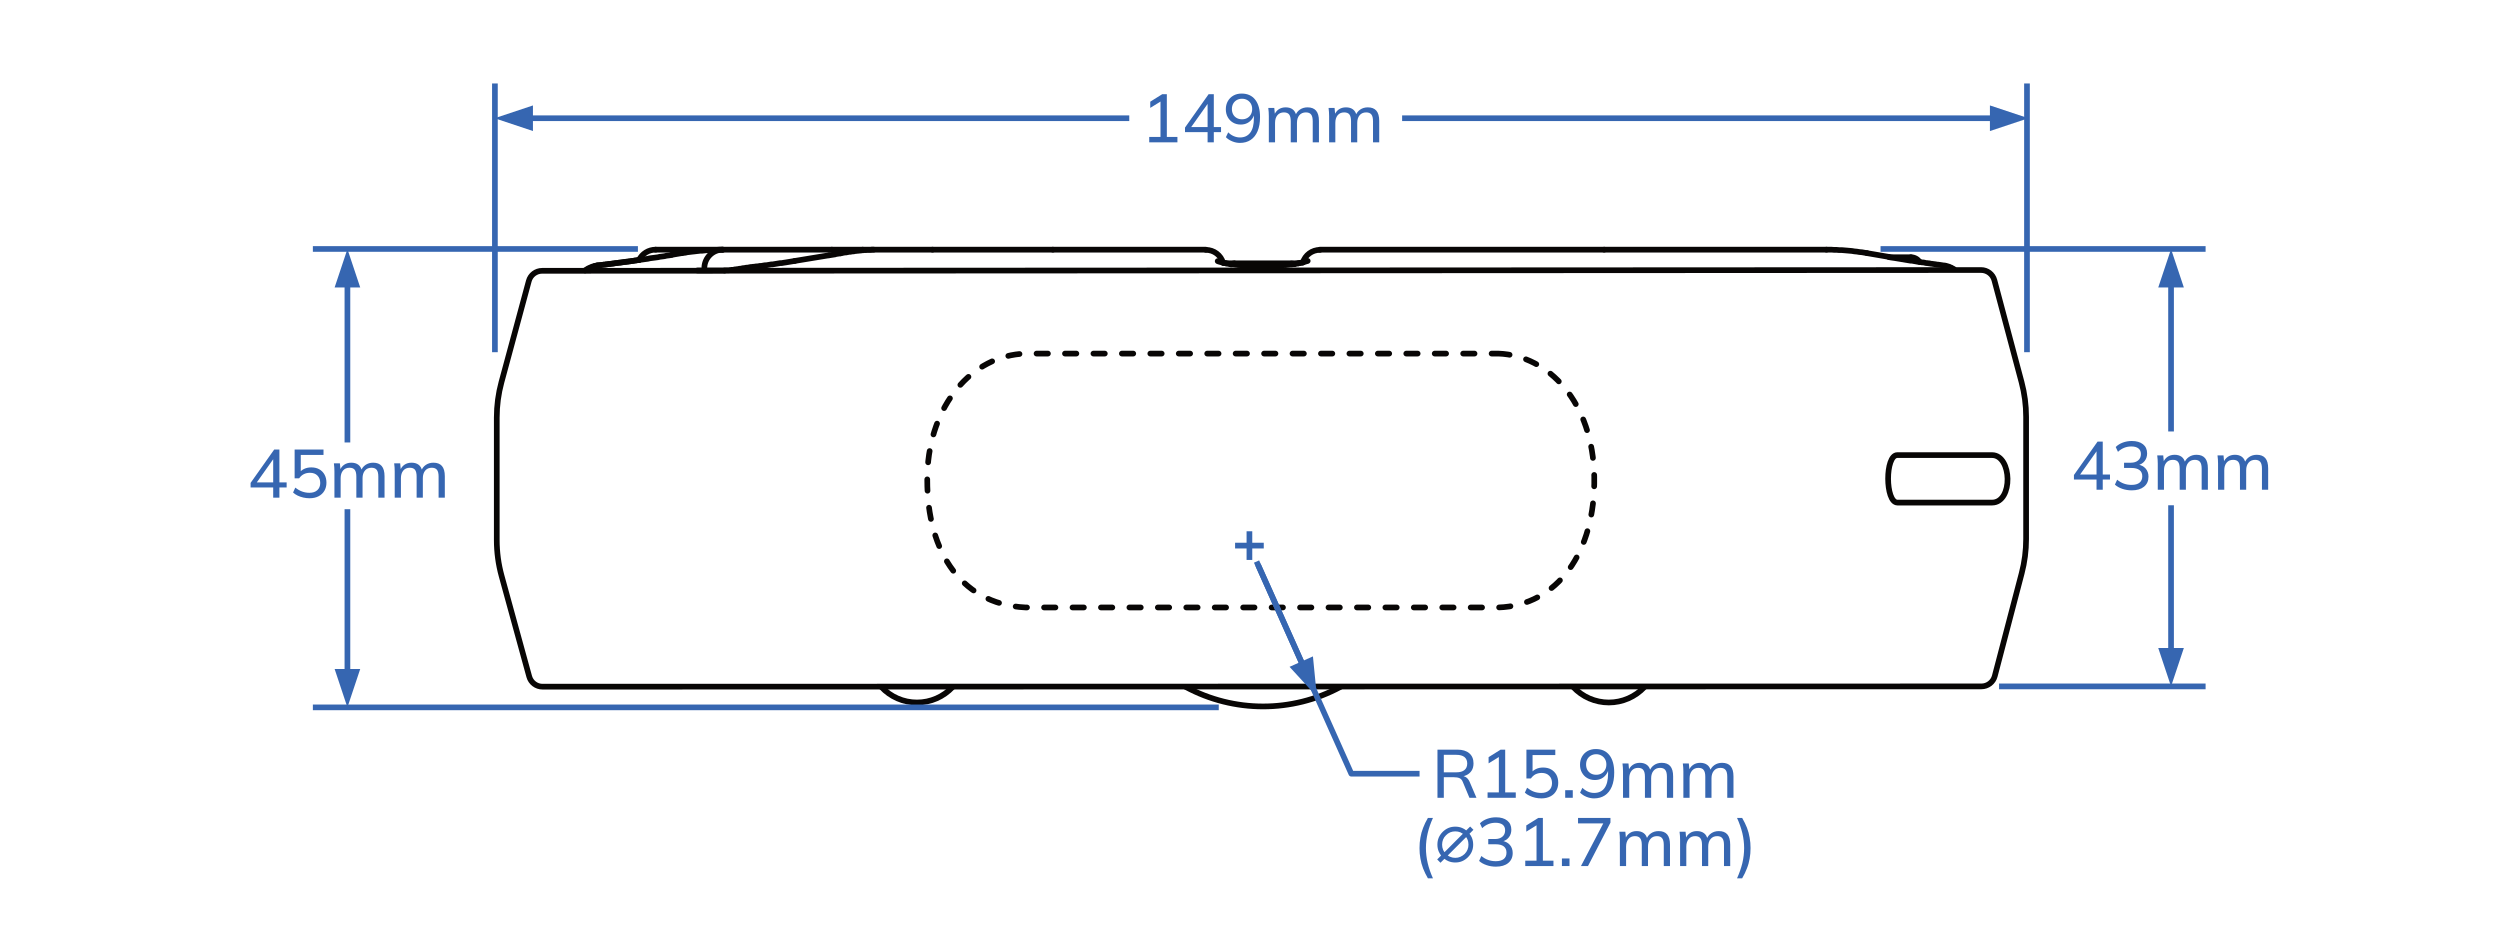
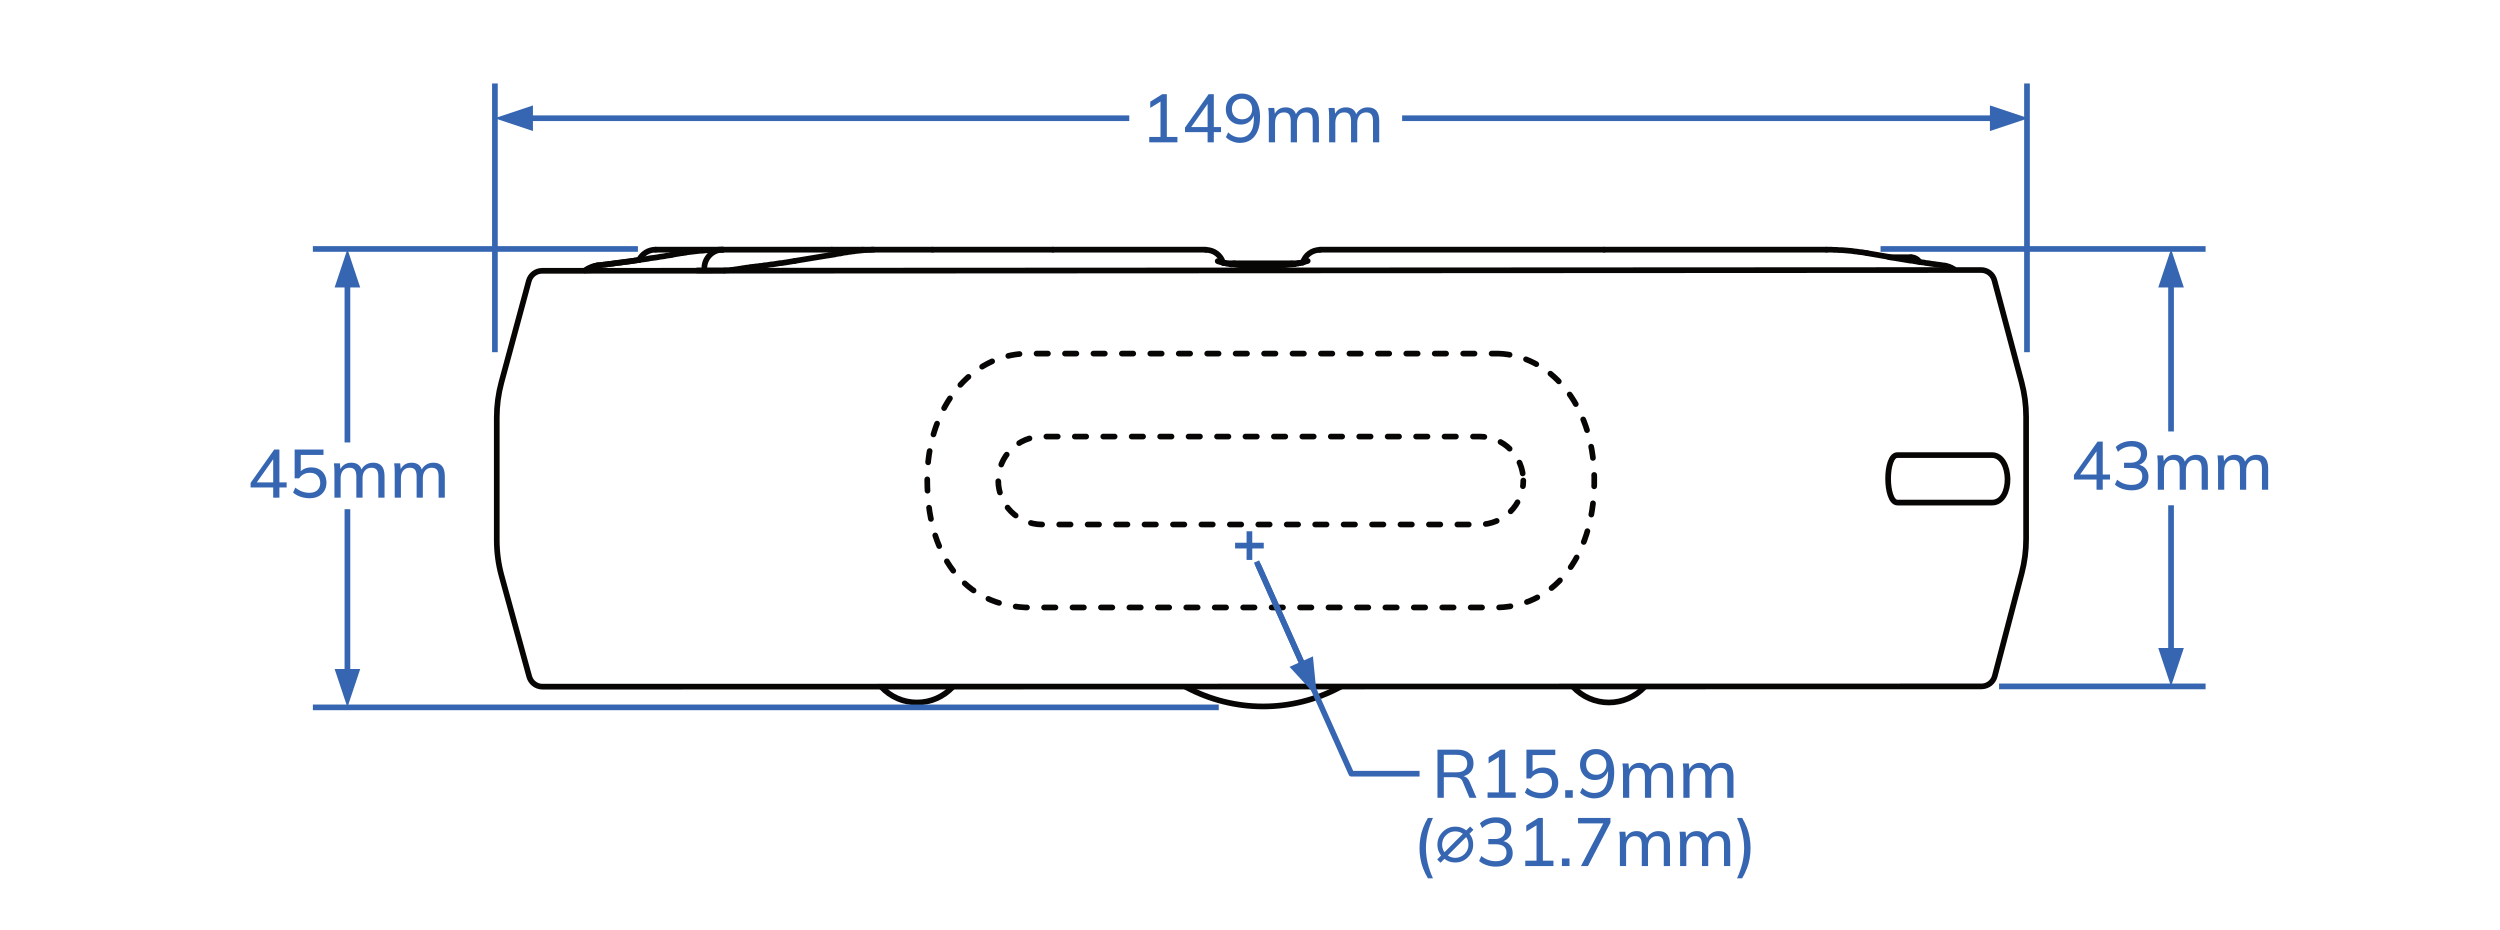
<svg xmlns="http://www.w3.org/2000/svg" width="100%" height="100%" viewBox="0 0 1831 681" version="1.1" xml:space="preserve" style="fill-rule:evenodd;clip-rule:evenodd;stroke-linecap:round;stroke-linejoin:round;stroke-miterlimit:1.5;">
  <rect id="Side" x="0.222" y="0.069" width="1830.65" height="680.825" style="fill:none;" />
+   <path d="M1115.67,351.936c0,17.776 -14.431,32.207 -32.207,32.207l-320.15,-0c-17.775,-0 -32.207,-14.431 -32.207,-32.207c0,-17.775 14.432,-32.207 32.207,-32.207l320.15,0c17.776,0 32.207,14.432 32.207,32.207Z" style="fill:none;stroke:#080605;stroke-width:4.17px;stroke-dasharray:8.33,12.5,0,0,0,0;stroke-dashoffset:4.17;" />
  <g id="Line-Drawing">
    <path id="Bumper" d="M387.599,495.489c1.206,4.392 5.2,7.436 9.754,7.435c91.192,-0.018 962.113,-0.188 1053.83,-0.206c4.598,-0 8.617,-3.103 9.782,-7.55c4.289,-16.372 14.479,-55.272 19.719,-75.276c2.148,-8.199 3.235,-16.638 3.235,-25.113c-0,-22.085 -0,-67.19 -0,-89.431c-0,-8.623 -1.126,-17.21 -3.349,-25.542c-5.324,-19.961 -15.56,-58.334 -19.882,-74.535c-1.181,-4.429 -5.194,-7.509 -9.778,-7.507c-91.548,0.05 -962.51,0.53 -1053.85,0.58c-4.567,0.002 -8.566,3.065 -9.758,7.474c-4.348,16.083 -14.638,54.142 -20.032,74.093c-2.28,8.433 -3.435,17.13 -3.435,25.865c-0,22.322 -0,67.365 -0,89.824c-0,8.869 1.19,17.699 3.54,26.251c5.48,19.95 15.843,57.673 20.229,73.638Z" style="fill:none;stroke:#080605;stroke-width:4.17px;" />
    <path id="Wheel" d="M868.413,503.081c35.34,19.073 77.895,19.094 113.212,0.057" style="fill:none;fill-rule:nonzero;stroke:#080605;stroke-width:4.17px;stroke-miterlimit:10;" />
    <path id="Charging-contact" d="M1389.64,333.32l69.345,0c14.637,0.061 15.6,34.707 -0,34.776l-69.317,0c-9.027,-0.139 -9.116,-34.872 -0.028,-34.776Z" style="fill:none;stroke:#080605;stroke-width:4.17px;" />
    <path id="Grip-Area" d="M1097.41,258.967c36.747,1.294 69.284,35.563 70.223,90.252c0.95,55.28 -27.065,94.281 -70.223,95.686l-346.243,0c-49.824,-2.39 -73.746,-45.133 -71.945,-98.407c1.665,-49.214 32.145,-86.275 71.945,-87.531l346.243,-0Z" style="fill:none;stroke:#080605;stroke-width:4.17px;stroke-dasharray:8.33,12.5,0,0,0,0;stroke-dashoffset:375;" />
    <g id="Top">
      <path d="M897.873,192.855l53.052,-0" style="fill:none;fill-rule:nonzero;stroke:#080605;stroke-width:4.17px;stroke-miterlimit:10;" />
      <path d="M904.147,193.014c-0.895,-0 -1.778,0.201 -2.585,0.59" style="fill:none;fill-rule:nonzero;stroke:#080605;stroke-width:4.17px;stroke-miterlimit:10;" />
      <path d="M948.082,193.483c-0.734,-0.31 -1.522,-0.469 -2.319,-0.469" style="fill:none;fill-rule:nonzero;stroke:#080605;stroke-width:4.17px;stroke-miterlimit:10;" />
      <path d="M904.147,193.014c-0.898,-0 -1.785,0.203 -2.594,0.594" style="fill:none;fill-rule:nonzero;stroke:#080605;stroke-width:4.17px;stroke-miterlimit:10;" />
      <path d="M631.816,182.848l-22.555,-0" style="fill:none;fill-rule:nonzero;stroke:#080605;stroke-width:4.17px;stroke-miterlimit:10;" />
      <path d="M1384.08,188.407l15.408,0" style="fill:none;fill-rule:nonzero;stroke:#080605;stroke-width:4.17px;stroke-miterlimit:10;" />
      <path d="M609.261,182.848l-79.897,-0" style="fill:none;fill-rule:nonzero;stroke:#080605;stroke-width:4.17px;stroke-miterlimit:10;" />
      <path d="M529.443,182.848c-7.224,-0 -13.184,5.656 -13.562,12.87" style="fill:none;fill-rule:nonzero;stroke:#080605;stroke-width:4.17px;stroke-miterlimit:10;" />
      <path d="M1405.97,191.96c-1.378,-2.21 -3.798,-3.553 -6.402,-3.553" style="fill:none;fill-rule:nonzero;stroke:#080605;stroke-width:4.17px;stroke-miterlimit:10;" />
      <path d="M1337.7,182.848l-162.811,-0" style="fill:none;fill-rule:nonzero;stroke:#080605;stroke-width:4.17px;stroke-miterlimit:10;" />
      <path d="M966.651,182.848l208.239,-0" style="fill:none;fill-rule:nonzero;stroke:#080605;stroke-width:4.17px;stroke-miterlimit:10;" />
      <path d="M966.73,183.007c-5.777,-0 -10.872,3.782 -12.544,9.312" style="fill:none;fill-rule:nonzero;stroke:#080605;stroke-width:4.17px;stroke-miterlimit:10;" />
      <path d="M883.101,182.848l-111.982,-0" style="fill:none;fill-rule:nonzero;stroke:#080605;stroke-width:4.17px;stroke-miterlimit:10;" />
      <path d="M895.79,192.544c-1.596,-5.642 -6.746,-9.537 -12.61,-9.537" style="fill:none;fill-rule:nonzero;stroke:#080605;stroke-width:4.17px;stroke-miterlimit:10;" />
      <path d="M771.119,182.848l-88.157,-0" style="fill:none;fill-rule:nonzero;stroke:#080605;stroke-width:4.17px;stroke-miterlimit:10;" />
      <path d="M631.816,182.848l51.146,-0" style="fill:none;fill-rule:nonzero;stroke:#080605;stroke-width:4.17px;stroke-miterlimit:10;" />
      <path d="M607.196,186.978l-25.097,4.129" style="fill:none;fill-rule:nonzero;stroke:#080605;stroke-width:4.17px;stroke-miterlimit:10;" />
      <path d="M1383.13,188.09l0.953,0.317l1.906,0.318l1.112,0.159l5.718,0.953l1.112,0.159l0.794,0.158l4.766,0.795l0.794,-0l0.953,0.158l0.794,0.159l0.953,0.159l0.794,0.159l0.953,0.159l0.795,-0l2.382,0.476l0.794,0l0.795,0.159l0.635,0.159l0.794,0.159l0.794,-0l0.636,0.159l0.635,-0l1.271,0.317l0.635,0l0.635,0.159l0.636,0l0.476,0.159l0.636,0l0.476,0.159l0.477,-0l0.476,0.159l0.953,-0l0.477,0.159l0.794,-0l0.318,0.158l0.635,0l0.318,0.159l0.794,0l0.318,0.159l0.794,0l0.317,0.159" style="fill:none;fill-rule:nonzero;stroke:#080605;stroke-width:4.17px;stroke-miterlimit:10;" />
      <path d="M895.808,192.378l0.953,0.318l0.477,-0l0.635,0.159" style="fill:none;fill-rule:nonzero;stroke:#080605;stroke-width:4.17px;stroke-miterlimit:10;" />
      <path d="M950.925,192.855l0.318,-0.159l0.477,-0l0.476,-0.159l0.318,0l0.476,-0.159l0.318,0l0.477,-0.159l0.317,0" style="fill:none;fill-rule:nonzero;stroke:#080605;stroke-width:4.17px;stroke-miterlimit:10;" />
      <path d="M1367.4,185.389l15.725,2.701" style="fill:none;fill-rule:nonzero;stroke:#080605;stroke-width:4.17px;stroke-miterlimit:10;" />
      <path d="M1424.59,194.602l0.477,-0l0.476,0.159l0.636,0.159l0.953,0.317l0.635,0.159l0.477,0.318l0.953,0.318l0.953,0.635l0.476,0.159l0.477,0.317" style="fill:none;fill-rule:nonzero;stroke:#080605;stroke-width:4.17px;stroke-miterlimit:10;" />
      <path d="M1337.7,182.848l3.653,-0l1.906,0.159l1.906,-0l1.748,0.158l1.906,0l3.812,0.318l1.747,0.159l1.906,0.159l1.906,0.318l1.747,0.158l1.907,0.318l1.906,0.159l1.747,0.318l1.906,0.317" style="fill:none;fill-rule:nonzero;stroke:#080605;stroke-width:4.17px;stroke-miterlimit:10;" />
      <path d="M891.837,191.266l0.159,0l0.159,0.159l0.317,0l0.159,0.159l0.159,-0l0.318,0.159l0.159,-0l0.317,0.159l0.318,-0l0.318,0.159l0.317,-0l0.318,0.158l0.318,0l0.476,0.159l0.318,0.159l0.476,0l0.318,0.159l0.477,-0l0.476,0.159l0.477,-0l0.476,0.159l0.477,-0l0.476,0.158l0.636,0.159l0.476,0l0.477,0.159l0.635,0l0.635,0.159l1.112,-0l0.636,0.159l0.476,-0l0.635,0.159l0.636,-0l0.635,0.158l1.271,0l0.635,0.159l1.43,0l0.635,0.159l1.271,0l0.794,0.159l2.7,-0l0.795,0.159l4.288,-0l0.794,0.159l5.877,-0l0.636,-0.159l4.447,-0l0.636,-0.159l2.859,-0l0.794,-0.159l1.271,0l0.794,-0.159l1.271,0l0.635,-0.159l1.43,0l0.635,-0.158l0.635,-0l0.636,-0.159l0.476,-0l0.636,-0.159l1.27,-0l0.636,-0.159l0.476,0l0.636,-0.159l0.476,0l0.635,-0.159l0.477,-0.158l0.476,-0l0.477,-0.159l0.635,-0l0.477,-0.159l0.476,-0l0.318,-0.159l0.477,-0.159l0.476,0l0.477,-0.159l0.317,0l0.318,-0.158l0.476,-0l0.636,-0.318l0.318,-0l0.317,-0.159l0.159,-0l0.318,-0.159l0.159,0l0.317,-0.159l0.318,0l0.159,-0.159l0.159,0" style="fill:none;fill-rule:nonzero;stroke:#080605;stroke-width:4.17px;stroke-miterlimit:10;" />
      <path d="M437.396,194.443l0.476,0l0.159,-0.159l1.112,0l0.159,-0.159l1.112,0l0.317,-0.158l0.953,-0l0.318,-0.159l1.112,-0l0.477,-0.159l0.794,-0l0.476,-0.159l0.477,0l0.476,-0.159l0.953,0l0.477,-0.159l0.953,0l0.635,-0.158l0.477,-0l0.476,-0.159l0.636,-0l0.476,-0.159l0.636,-0l0.635,-0.159l0.476,0l0.636,-0.159l0.635,0l0.635,-0.159l0.636,0l0.635,-0.158l0.636,-0l0.635,-0.159l0.794,-0l1.271,-0.318l0.794,-0l0.635,-0.159l0.795,0l0.635,-0.159l0.794,-0.159l0.636,0l0.794,-0.158l0.635,-0.159l0.794,-0l1.589,-0.318l0.794,0" style="fill:none;fill-rule:nonzero;stroke:#080605;stroke-width:4.17px;stroke-miterlimit:10;" />
      <path d="M428.501,198.096l0.317,-0.317l0.477,-0.318l0.476,-0.159l0.318,-0.317l0.477,-0.318l0.476,-0.159l0.477,-0.318l0.953,-0.317l0.476,-0.318l2.383,-0.794l0.476,-0" style="fill:none;fill-rule:nonzero;stroke:#080605;stroke-width:4.17px;stroke-miterlimit:10;" />
      <path d="M437.396,194.443l0.476,0l0.318,-0.159l1.112,0l0.318,-0.159l0.953,0l0.317,-0.158l0.477,-0l0.635,-0.159l0.953,-0l0.636,-0.159l0.635,-0l0.635,-0.159l0.636,0l0.635,-0.159l0.794,0l0.636,-0.159l0.794,-0.158l0.794,-0l1.588,-0.318l0.953,-0l0.795,-0.159l0.953,-0.159l0.794,0l3.812,-0.635l1.112,-0l1.906,-0.318l3.336,-0.476l0.953,-0.159l2.223,-0.318l1.271,-0.159l3.336,-0.476l1.27,-0.159l1.112,-0.159l1.271,-0.318l1.112,-0.158l2.541,-0.318l1.112,-0.159l1.271,-0.159l1.271,-0.317l2.541,-0.318l1.112,-0.159l1.271,-0.318l2.541,-0.317l1.271,-0.318" style="fill:none;fill-rule:nonzero;stroke:#080605;stroke-width:4.17px;stroke-miterlimit:10;" />
      <path d="M435.807,194.761l0.318,-0.159l0.635,-0l0,-0.159l0.636,0" style="fill:none;fill-rule:nonzero;stroke:#080605;stroke-width:4.17px;stroke-miterlimit:10;" />
      <path d="M615.614,185.548l3.177,-0.635l0.794,-0l2.383,-0.477l0.794,0l1.588,-0.317l0.795,-0l0.794,-0.159l0.635,-0.159l0.794,-0l0.795,-0.159l0.794,-0l0.794,-0.159l0.794,0l0.636,-0.159l0.794,0l0.794,-0.159l1.43,0l0.635,-0.158l3.018,-0l0.635,-0.159l1.43,-0" style="fill:none;fill-rule:nonzero;stroke:#080605;stroke-width:4.17px;stroke-miterlimit:10;" />
      <path d="M499.343,185.389l1.271,-0.159l1.43,-0.158l1.27,-0.318l1.43,-0.159l1.271,-0.159l2.859,-0.317l1.27,-0.159l1.43,-0.159l1.271,-0.159l1.429,-0l1.43,-0.159l1.271,-0.159l1.429,0l1.43,-0.159l1.27,0" style="fill:none;fill-rule:nonzero;stroke:#080605;stroke-width:4.17px;stroke-miterlimit:10;" />
      <path d="M552.237,195.396l0.794,-0.159l0.953,-0.159l0.795,0l0.953,-0.158l0.794,-0.159l0.953,-0l0.953,-0.159l0.794,-0.159l0.953,-0.159l0.953,0l2.859,-0.476l0.794,-0.159l0.953,-0l5.719,-0.953l0.953,-0l1.906,-0.318l1.112,-0.159l6.671,-1.112" style="fill:none;fill-rule:nonzero;stroke:#080605;stroke-width:4.17px;stroke-miterlimit:10;" />
      <path d="M510.78,198.096l19.855,0" style="fill:none;fill-rule:nonzero;stroke:#080605;stroke-width:4.17px;stroke-miterlimit:10;" />
      <path d="M491.878,186.66l7.465,-1.271" style="fill:none;fill-rule:nonzero;stroke:#080605;stroke-width:4.17px;stroke-miterlimit:10;" />
      <path d="M530.635,198.096l0.476,0l0.636,-0.158l2.223,-0l0.477,-0.159l0.635,-0l0.636,-0.159l1.27,-0l1.271,-0.318l0.636,0l0.635,-0.159l0.635,0l0.636,-0.158l0.794,-0.159l0.635,-0l0.794,-0.159l0.636,-0.159l0.794,-0.159l0.635,0l1.589,-0.317l0.794,-0l2.382,-0.477l0.795,-0l0.794,-0.159l0.794,0" style="fill:none;fill-rule:nonzero;stroke:#080605;stroke-width:4.17px;stroke-miterlimit:10;" />
      <path d="M607.196,186.978l2.223,-0.318l0.954,-0.159l1.111,-0.159l0.953,-0.317l1.112,-0.159l0.953,-0.159l1.112,-0.159" style="fill:none;fill-rule:nonzero;stroke:#080605;stroke-width:4.17px;stroke-miterlimit:10;" />
      <path d="M521.104,183.165l1.907,-0.158l1.906,-0l1.906,-0.159l1.906,-0" style="fill:none;fill-rule:nonzero;stroke:#080605;stroke-width:4.17px;stroke-miterlimit:10;" />
      <path d="M529.364,182.848l-49.24,-0" style="fill:none;fill-rule:nonzero;stroke:#080605;stroke-width:4.17px;stroke-miterlimit:10;" />
      <path d="M480.203,182.848c-5.188,-0 -9.923,2.956 -12.201,7.617" style="fill:none;fill-rule:nonzero;stroke:#080605;stroke-width:4.17px;stroke-miterlimit:10;" />
    </g>
    <g id="Slide">
      <path d="M1152.17,503.104c6.748,7.27 16.219,11.402 26.138,11.402c9.919,-0 19.39,-4.132 26.138,-11.402" style="fill:none;fill-rule:nonzero;stroke:#080605;stroke-width:4.17px;stroke-miterlimit:10;" />
      <path d="M645.468,503.104c6.747,7.27 16.218,11.402 26.137,11.402c9.92,-0 19.391,-4.132 26.138,-11.402" style="fill:none;fill-rule:nonzero;stroke:#080605;stroke-width:4.17px;stroke-miterlimit:10;" />
    </g>
  </g>
  <g>
    <path d="M1484.56,61.113l-0,196.842" style="fill:none;stroke:#3666b1;stroke-width:4.17px;stroke-linecap:butt;" />
    <path d="M1457.42,77.224l28.125,9.375l-28.125,9.375l-0,-18.75Z" style="fill:#3666b1;" />
    <path d="M1026.91,86.599l436.138,0" style="fill:none;stroke:#3666b1;stroke-width:4.17px;stroke-linecap:butt;" />
    <path d="M390.325,95.974l-28.125,-9.375l28.125,-9.375l-0,18.75Z" style="fill:#3666b1;" />
    <path d="M827.073,86.599c-0,0 -349.395,0 -442.373,0" style="fill:none;stroke:#3666b1;stroke-width:4.17px;stroke-linecap:butt;" />
    <path d="M362.468,61.113l0,196.842" style="fill:none;stroke:#3666b1;stroke-width:4.17px;stroke-linecap:butt;" />
    <path d="M841.693,104.224l-0,-3.95l8.25,0l-0,-27.35l2.35,0l-9.85,6.1l-0,-4.55l8.8,-5.5l3.35,0l-0,31.3l7.75,0l-0,3.95l-20.65,0Z" style="fill:#3666b1;fill-rule:nonzero;" />
    <path d="M884.443,104.224l-0,-7.45l-16.55,0l-0,-3.35l17.3,-24.45l3.8,0l-0,24.1l5.3,0l-0,3.7l-5.3,0l-0,7.45l-4.55,0Zm-0,-11.15l-0,-18.6l1.15,0l-13.95,19.7l-0,-1.1l12.8,0Z" style="fill:#3666b1;fill-rule:nonzero;" />
    <path d="M908.093,104.674c-1.867,0 -3.734,-0.383 -5.6,-1.15c-1.867,-0.766 -3.417,-1.783 -4.65,-3.05l1.7,-3.55c1.233,1.234 2.591,2.167 4.075,2.8c1.483,0.634 2.991,0.95 4.525,0.95c3.266,0 5.783,-1.175 7.55,-3.525c1.766,-2.35 2.65,-5.841 2.65,-10.475l-0,-4.45l0.5,0c-0.2,1.834 -0.775,3.425 -1.725,4.775c-0.95,1.35 -2.142,2.392 -3.575,3.125c-1.434,0.734 -3.067,1.1 -4.9,1.1c-2.1,0 -3.967,-0.483 -5.6,-1.45c-1.634,-0.966 -2.917,-2.291 -3.85,-3.975c-0.934,-1.683 -1.4,-3.608 -1.4,-5.775c-0,-2.233 0.491,-4.216 1.475,-5.95c0.983,-1.733 2.341,-3.091 4.075,-4.075c1.733,-0.983 3.733,-1.475 6,-1.475c4.333,0 7.666,1.509 10,4.525c2.333,3.017 3.5,7.259 3.5,12.725c-0,4.034 -0.592,7.459 -1.775,10.275c-1.184,2.817 -2.875,4.959 -5.075,6.425c-2.2,1.467 -4.834,2.2 -7.9,2.2Zm1.55,-17.3c1.466,0 2.758,-0.316 3.875,-0.95c1.116,-0.633 1.991,-1.516 2.625,-2.65c0.633,-1.133 0.95,-2.433 0.95,-3.9c-0,-1.5 -0.317,-2.808 -0.95,-3.925c-0.634,-1.116 -1.509,-2 -2.625,-2.65c-1.117,-0.65 -2.409,-0.975 -3.875,-0.975c-1.467,0 -2.759,0.325 -3.875,0.975c-1.117,0.65 -1.984,1.534 -2.6,2.65c-0.617,1.117 -0.925,2.425 -0.925,3.925c-0,1.467 0.308,2.767 0.925,3.9c0.616,1.134 1.483,2.017 2.6,2.65c1.116,0.634 2.408,0.95 3.875,0.95Z" style="fill:#3666b1;fill-rule:nonzero;" />
    <path d="M929.293,104.224l-0,-19.2c-0,-0.966 -0.034,-1.95 -0.1,-2.95c-0.067,-1 -0.167,-2 -0.3,-3l4.4,0l0.5,5.4l-0.6,0c0.666,-1.866 1.733,-3.308 3.2,-4.325c1.466,-1.016 3.216,-1.525 5.25,-1.525c2.066,0 3.766,0.492 5.1,1.475c1.333,0.984 2.233,2.525 2.7,4.625l-0.75,0c0.633,-1.866 1.75,-3.35 3.35,-4.45c1.6,-1.1 3.466,-1.65 5.6,-1.65c2.766,0 4.85,0.809 6.25,2.425c1.4,1.617 2.1,4.125 2.1,7.525l-0,15.65l-4.55,0l-0,-15.4c-0,-2.3 -0.4,-3.958 -1.2,-4.975c-0.8,-1.016 -2.067,-1.525 -3.8,-1.525c-2.034,0 -3.634,0.692 -4.8,2.075c-1.167,1.384 -1.75,3.259 -1.75,5.625l-0,14.2l-4.55,0l-0,-15.4c-0,-2.3 -0.392,-3.958 -1.175,-4.975c-0.784,-1.016 -2.059,-1.525 -3.825,-1.525c-2.034,0 -3.625,0.692 -4.775,2.075c-1.15,1.384 -1.725,3.259 -1.725,5.625l-0,14.2l-4.55,0Z" style="fill:#3666b1;fill-rule:nonzero;" />
    <path d="M973.443,104.224l-0,-19.2c-0,-0.966 -0.034,-1.95 -0.1,-2.95c-0.067,-1 -0.167,-2 -0.3,-3l4.4,0l0.5,5.4l-0.6,0c0.666,-1.866 1.733,-3.308 3.2,-4.325c1.466,-1.016 3.216,-1.525 5.25,-1.525c2.066,0 3.766,0.492 5.1,1.475c1.333,0.984 2.233,2.525 2.7,4.625l-0.75,0c0.633,-1.866 1.75,-3.35 3.35,-4.45c1.6,-1.1 3.466,-1.65 5.6,-1.65c2.766,0 4.85,0.809 6.25,2.425c1.4,1.617 2.1,4.125 2.1,7.525l-0,15.65l-4.55,0l-0,-15.4c-0,-2.3 -0.4,-3.958 -1.2,-4.975c-0.8,-1.016 -2.067,-1.525 -3.8,-1.525c-2.034,0 -3.634,0.692 -4.8,2.075c-1.167,1.384 -1.75,3.259 -1.75,5.625l-0,14.2l-4.55,0l-0,-15.4c-0,-2.3 -0.392,-3.958 -1.175,-4.975c-0.784,-1.016 -2.059,-1.525 -3.825,-1.525c-2.034,0 -3.625,0.692 -4.775,2.075c-1.15,1.384 -1.725,3.259 -1.725,5.625l-0,14.2l-4.55,0Z" style="fill:#3666b1;fill-rule:nonzero;" />
  </g>
  <g id="Wheel-center">
    <path d="M915.077,389.103l-0,21.006" style="fill:none;stroke:#3666b1;stroke-width:4.17px;stroke-linecap:butt;" />
    <path d="M904.574,399.606l21.006,0" style="fill:none;stroke:#3666b1;stroke-width:4.17px;stroke-linecap:butt;" />
  </g>
  <g>
    <path d="M229.143,182.329l238.068,0" style="fill:none;stroke:#3666b1;stroke-width:4.17px;stroke-linecap:butt;" />
    <path d="M245.075,210.541l9.375,-28.125l9.375,28.125l-18.75,-0Z" style="fill:#3666b1;" />
    <path d="M254.45,324.059l-0,-119.143" style="fill:none;stroke:#3666b1;stroke-width:4.17px;stroke-linecap:butt;" />
    <path d="M263.825,489.96l-9.375,28.125l-9.375,-28.125l18.75,0Z" style="fill:#3666b1;" />
    <path d="M254.45,372.951l-0,122.634" style="fill:none;stroke:#3666b1;stroke-width:4.17px;stroke-linecap:butt;" />
    <path d="M229.143,518.066l663.477,0" style="fill:none;stroke:#3666b1;stroke-width:4.17px;stroke-linecap:butt;" />
    <path d="M200.086,364.471l-0,-7.45l-16.55,-0l-0,-3.35l17.3,-24.45l3.8,-0l-0,24.1l5.3,-0l-0,3.7l-5.3,-0l-0,7.45l-4.55,-0Zm-0,-11.15l-0,-18.6l1.15,-0l-13.95,19.7l-0,-1.1l12.8,-0Z" style="fill:#3666b1;fill-rule:nonzero;" />
    <path d="M226.736,364.921c-1.533,-0 -3.042,-0.167 -4.525,-0.5c-1.483,-0.333 -2.875,-0.808 -4.175,-1.425c-1.3,-0.617 -2.433,-1.375 -3.4,-2.275l1.65,-3.6c1.633,1.3 3.3,2.258 5,2.875c1.7,0.617 3.483,0.925 5.35,0.925c2.467,-0 4.4,-0.65 5.8,-1.95c1.4,-1.3 2.1,-3.033 2.1,-5.2c-0,-2.233 -0.667,-4.042 -2,-5.425c-1.333,-1.383 -3.183,-2.075 -5.55,-2.075c-1.633,-0 -3.108,0.325 -4.425,0.975c-1.317,0.65 -2.475,1.675 -3.475,3.075l-3.3,-0l-0,-21.1l21.15,-0l-0,3.95l-16.65,-0l-0,13.35l-1.2,-0c0.9,-1.333 2.125,-2.367 3.675,-3.1c1.55,-0.733 3.292,-1.1 5.225,-1.1c2.267,-0 4.225,0.467 5.875,1.4c1.65,0.933 2.933,2.242 3.85,3.925c0.917,1.683 1.375,3.642 1.375,5.875c-0,2.233 -0.5,4.208 -1.5,5.925c-1,1.717 -2.425,3.058 -4.275,4.025c-1.85,0.967 -4.042,1.45 -6.575,1.45Z" style="fill:#3666b1;fill-rule:nonzero;" />
    <path d="M244.936,364.471l-0,-19.2c-0,-0.967 -0.033,-1.95 -0.1,-2.95c-0.067,-1 -0.167,-2 -0.3,-3l4.4,-0l0.5,5.4l-0.6,-0c0.667,-1.867 1.733,-3.308 3.2,-4.325c1.467,-1.017 3.217,-1.525 5.25,-1.525c2.067,-0 3.767,0.492 5.1,1.475c1.333,0.983 2.233,2.525 2.7,4.625l-0.75,-0c0.633,-1.867 1.75,-3.35 3.35,-4.45c1.6,-1.1 3.467,-1.65 5.6,-1.65c2.767,-0 4.85,0.808 6.25,2.425c1.4,1.617 2.1,4.125 2.1,7.525l-0,15.65l-4.55,-0l-0,-15.4c-0,-2.3 -0.4,-3.958 -1.2,-4.975c-0.8,-1.017 -2.067,-1.525 -3.8,-1.525c-2.033,-0 -3.633,0.692 -4.8,2.075c-1.167,1.383 -1.75,3.258 -1.75,5.625l-0,14.2l-4.55,-0l-0,-15.4c-0,-2.3 -0.392,-3.958 -1.175,-4.975c-0.783,-1.017 -2.058,-1.525 -3.825,-1.525c-2.033,-0 -3.625,0.692 -4.775,2.075c-1.15,1.383 -1.725,3.258 -1.725,5.625l-0,14.2l-4.55,-0Z" style="fill:#3666b1;fill-rule:nonzero;" />
    <path d="M289.086,364.471l-0,-19.2c-0,-0.967 -0.033,-1.95 -0.1,-2.95c-0.067,-1 -0.167,-2 -0.3,-3l4.4,-0l0.5,5.4l-0.6,-0c0.667,-1.867 1.733,-3.308 3.2,-4.325c1.467,-1.017 3.217,-1.525 5.25,-1.525c2.067,-0 3.767,0.492 5.1,1.475c1.333,0.983 2.233,2.525 2.7,4.625l-0.75,-0c0.633,-1.867 1.75,-3.35 3.35,-4.45c1.6,-1.1 3.467,-1.65 5.6,-1.65c2.767,-0 4.85,0.808 6.25,2.425c1.4,1.617 2.1,4.125 2.1,7.525l-0,15.65l-4.55,-0l-0,-15.4c-0,-2.3 -0.4,-3.958 -1.2,-4.975c-0.8,-1.017 -2.067,-1.525 -3.8,-1.525c-2.033,-0 -3.633,0.692 -4.8,2.075c-1.167,1.383 -1.75,3.258 -1.75,5.625l-0,14.2l-4.55,-0l-0,-15.4c-0,-2.3 -0.392,-3.958 -1.175,-4.975c-0.783,-1.017 -2.058,-1.525 -3.825,-1.525c-2.033,-0 -3.625,0.692 -4.775,2.075c-1.15,1.383 -1.725,3.258 -1.725,5.625l-0,14.2l-4.55,-0Z" style="fill:#3666b1;fill-rule:nonzero;" />
  </g>
  <g>
    <path d="M1615.38,182.329l-238.068,0" style="fill:none;stroke:#3666b1;stroke-width:4.17px;stroke-linecap:butt;" />
    <path d="M1580.7,210.541l9.375,-28.125l9.375,28.125l-18.75,-0Z" style="fill:#3666b1;" />
    <path d="M1590.08,316.023l-0,-111.107" style="fill:none;stroke:#3666b1;stroke-width:4.17px;stroke-linecap:butt;" />
    <path d="M1599.45,474.606l-9.375,28.125l-9.375,-28.125l18.75,-0Z" style="fill:#3666b1;" />
    <path d="M1590.08,370.04l-0,110.191" style="fill:none;stroke:#3666b1;stroke-width:4.17px;stroke-linecap:butt;" />
    <path d="M1615.38,502.731l-151.274,-0" style="fill:none;stroke:#3666b1;stroke-width:4.17px;stroke-linecap:butt;" />
    <path d="M1535.5,358.685l-0,-7.45l-16.55,0l-0,-3.35l17.3,-24.45l3.8,0l-0,24.1l5.3,0l-0,3.7l-5.3,0l-0,7.45l-4.55,0Zm-0,-11.15l-0,-18.6l1.15,0l-13.95,19.7l-0,-1.1l12.8,0Z" style="fill:#3666b1;fill-rule:nonzero;" />
    <path d="M1561.3,359.135c-2.4,0 -4.692,-0.366 -6.875,-1.1c-2.184,-0.733 -4.009,-1.766 -5.475,-3.1l1.65,-3.6c1.633,1.334 3.316,2.3 5.05,2.9c1.733,0.6 3.566,0.9 5.5,0.9c2.566,0 4.516,-0.541 5.85,-1.625c1.333,-1.083 2,-2.641 2,-4.675c-0,-2 -0.675,-3.516 -2.025,-4.55c-1.35,-1.033 -3.325,-1.55 -5.925,-1.55l-5.4,0l-0,-3.85l5.05,0c2.2,0 3.966,-0.566 5.3,-1.7c1.333,-1.133 2,-2.683 2,-4.65c-0,-1.8 -0.609,-3.175 -1.825,-4.125c-1.217,-0.95 -2.942,-1.425 -5.175,-1.425c-3.767,0 -7.034,1.317 -9.8,3.95l-1.65,-3.55c1.4,-1.4 3.133,-2.483 5.2,-3.25c2.066,-0.766 4.25,-1.15 6.55,-1.15c3.5,0 6.25,0.8 8.25,2.4c2,1.6 3,3.834 3,6.7c-0,2.167 -0.609,4.025 -1.825,5.575c-1.217,1.55 -2.875,2.575 -4.975,3.075l-0,-0.55c2.466,0.434 4.383,1.442 5.75,3.025c1.366,1.584 2.05,3.559 2.05,5.925c-0,3.1 -1.092,5.542 -3.275,7.325c-2.184,1.784 -5.175,2.675 -8.975,2.675Z" style="fill:#3666b1;fill-rule:nonzero;" />
    <path d="M1580.35,358.685l-0,-19.2c-0,-0.966 -0.034,-1.95 -0.1,-2.95c-0.067,-1 -0.167,-2 -0.3,-3l4.4,0l0.5,5.4l-0.6,0c0.666,-1.866 1.733,-3.308 3.2,-4.325c1.466,-1.016 3.216,-1.525 5.25,-1.525c2.066,0 3.766,0.492 5.1,1.475c1.333,0.984 2.233,2.525 2.7,4.625l-0.75,0c0.633,-1.866 1.75,-3.35 3.35,-4.45c1.6,-1.1 3.466,-1.65 5.6,-1.65c2.766,0 4.85,0.809 6.25,2.425c1.4,1.617 2.1,4.125 2.1,7.525l-0,15.65l-4.55,0l-0,-15.4c-0,-2.3 -0.4,-3.958 -1.2,-4.975c-0.8,-1.016 -2.067,-1.525 -3.8,-1.525c-2.034,0 -3.634,0.692 -4.8,2.075c-1.167,1.384 -1.75,3.259 -1.75,5.625l-0,14.2l-4.55,0l-0,-15.4c-0,-2.3 -0.392,-3.958 -1.175,-4.975c-0.784,-1.016 -2.059,-1.525 -3.825,-1.525c-2.034,0 -3.625,0.692 -4.775,2.075c-1.15,1.384 -1.725,3.259 -1.725,5.625l-0,14.2l-4.55,0Z" style="fill:#3666b1;fill-rule:nonzero;" />
    <path d="M1624.5,358.685l-0,-19.2c-0,-0.966 -0.034,-1.95 -0.1,-2.95c-0.067,-1 -0.167,-2 -0.3,-3l4.4,0l0.5,5.4l-0.6,0c0.666,-1.866 1.733,-3.308 3.2,-4.325c1.466,-1.016 3.216,-1.525 5.25,-1.525c2.066,0 3.766,0.492 5.1,1.475c1.333,0.984 2.233,2.525 2.7,4.625l-0.75,0c0.633,-1.866 1.75,-3.35 3.35,-4.45c1.6,-1.1 3.466,-1.65 5.6,-1.65c2.766,0 4.85,0.809 6.25,2.425c1.4,1.617 2.1,4.125 2.1,7.525l-0,15.65l-4.55,0l-0,-15.4c-0,-2.3 -0.4,-3.958 -1.2,-4.975c-0.8,-1.016 -2.067,-1.525 -3.8,-1.525c-2.034,0 -3.634,0.692 -4.8,2.075c-1.167,1.384 -1.75,3.259 -1.75,5.625l-0,14.2l-4.55,0l-0,-15.4c-0,-2.3 -0.392,-3.958 -1.175,-4.975c-0.784,-1.016 -2.059,-1.525 -3.825,-1.525c-2.034,0 -3.625,0.692 -4.775,2.075c-1.15,1.384 -1.725,3.259 -1.725,5.625l-0,14.2l-4.55,0Z" style="fill:#3666b1;fill-rule:nonzero;" />
  </g>
  <path d="M920.289,411.273l69.411,155.373l49.99,-0" style="fill:none;stroke:#3666b1;stroke-width:4.17px;stroke-linecap:butt;" />
  <path d="M961.59,480.738l2.912,29.503l-20.032,-21.855l17.12,-7.648Z" style="fill:#3666b1;" />
  <path d="M921.677,414.38c-0,-0 21.065,47.153 33.647,75.318" style="fill:none;stroke:#3666b1;stroke-width:4.17px;" />
  <g transform="matrix(1,0,0,1,-11376,-9699.31)">
    <g transform="matrix(50,0,0,50,12424.5,10283.6)">
      <path d="M0.086,-0l0,-0.705l0.292,0c0.075,0 0.133,0.018 0.174,0.053c0.041,0.035 0.062,0.085 0.062,0.148c-0,0.042 -0.009,0.078 -0.028,0.107c-0.019,0.029 -0.045,0.052 -0.079,0.067c-0.033,0.015 -0.072,0.023 -0.117,0.023l0.017,-0.014l0.024,-0c0.027,-0 0.052,0.007 0.073,0.02c0.021,0.014 0.039,0.036 0.053,0.067l0.1,0.234l-0.103,-0l-0.097,-0.232c-0.011,-0.029 -0.028,-0.047 -0.05,-0.056c-0.021,-0.009 -0.048,-0.013 -0.081,-0.013l-0.147,-0l-0,0.301l-0.093,-0Zm0.093,-0.373l0.185,-0c0.051,-0 0.09,-0.011 0.117,-0.033c0.027,-0.022 0.041,-0.054 0.041,-0.096c-0,-0.041 -0.014,-0.073 -0.041,-0.095c-0.027,-0.021 -0.066,-0.032 -0.117,-0.032l-0.185,-0l-0,0.256Z" style="fill:#3666b1;fill-rule:nonzero;" />
    </g>
    <g transform="matrix(50,0,0,50,12459.3,10283.6)">
      <path d="M0.124,-0l0,-0.079l0.165,0l-0,-0.547l0.047,0l-0.197,0.122l0,-0.091l0.176,-0.11l0.067,0l0,0.626l0.155,-0l0,0.079l-0.413,-0Z" style="fill:#3666b1;fill-rule:nonzero;" />
    </g>
    <g transform="matrix(50,0,0,50,12489.3,10283.6)">
      <path d="M0.312,0.009c-0.031,0 -0.061,-0.003 -0.091,-0.01c-0.029,-0.007 -0.057,-0.016 -0.083,-0.029c-0.026,-0.012 -0.049,-0.027 -0.068,-0.045l0.033,-0.072c0.033,0.026 0.066,0.045 0.1,0.058c0.034,0.012 0.07,0.018 0.107,0.018c0.049,0 0.088,-0.013 0.116,-0.039c0.028,-0.026 0.042,-0.061 0.042,-0.104c0,-0.045 -0.013,-0.081 -0.04,-0.108c-0.027,-0.028 -0.064,-0.042 -0.111,-0.042c-0.033,-0 -0.062,0.007 -0.089,0.019c-0.026,0.013 -0.049,0.034 -0.069,0.062l-0.066,-0l0,-0.422l0.423,0l0,0.079l-0.333,0l0,0.267l-0.024,0c0.018,-0.027 0.043,-0.047 0.074,-0.062c0.031,-0.015 0.065,-0.022 0.104,-0.022c0.045,0 0.085,0.009 0.118,0.028c0.033,0.019 0.058,0.045 0.077,0.078c0.018,0.034 0.027,0.073 0.027,0.118c0,0.045 -0.01,0.084 -0.03,0.118c-0.02,0.035 -0.048,0.062 -0.085,0.081c-0.037,0.019 -0.081,0.029 -0.132,0.029Z" style="fill:#3666b1;fill-rule:nonzero;" />
    </g>
    <g transform="matrix(50,0,0,50,12519.3,10283.6)">
      <rect x="0.061" y="-0.111" width="0.111" height="0.111" style="fill:#3666b1;fill-rule:nonzero;" />
    </g>
    <g transform="matrix(50,0,0,50,12530.9,10283.6)">
      <path d="M0.252,0.009c-0.037,0 -0.075,-0.008 -0.112,-0.023c-0.037,-0.015 -0.068,-0.036 -0.093,-0.061l0.034,-0.071c0.025,0.025 0.052,0.043 0.081,0.056c0.03,0.013 0.06,0.019 0.091,0.019c0.065,0 0.116,-0.023 0.151,-0.07c0.035,-0.047 0.053,-0.117 0.053,-0.21l0,-0.089l0.01,-0c-0.004,0.037 -0.016,0.068 -0.035,0.095c-0.019,0.027 -0.042,0.048 -0.071,0.063c-0.029,0.015 -0.061,0.022 -0.098,0.022c-0.042,-0 -0.079,-0.01 -0.112,-0.029c-0.033,-0.019 -0.058,-0.046 -0.077,-0.08c-0.019,-0.033 -0.028,-0.072 -0.028,-0.115c-0,-0.045 0.01,-0.084 0.029,-0.119c0.02,-0.035 0.047,-0.062 0.082,-0.082c0.035,-0.019 0.075,-0.029 0.12,-0.029c0.087,0 0.153,0.03 0.2,0.09c0.047,0.061 0.07,0.146 0.07,0.255c0,0.081 -0.012,0.149 -0.035,0.205c-0.024,0.057 -0.058,0.1 -0.102,0.129c-0.044,0.029 -0.097,0.044 -0.158,0.044Zm0.031,-0.346c0.029,0 0.055,-0.006 0.077,-0.019c0.023,-0.013 0.04,-0.03 0.053,-0.053c0.013,-0.023 0.019,-0.049 0.019,-0.078c-0,-0.03 -0.006,-0.056 -0.019,-0.078c-0.013,-0.023 -0.03,-0.04 -0.053,-0.053c-0.022,-0.013 -0.048,-0.02 -0.077,-0.02c-0.029,0 -0.055,0.007 -0.078,0.02c-0.022,0.013 -0.039,0.03 -0.052,0.053c-0.012,0.022 -0.018,0.048 -0.018,0.078c0,0.029 0.006,0.055 0.018,0.078c0.013,0.023 0.03,0.04 0.052,0.053c0.023,0.013 0.049,0.019 0.078,0.019Z" style="fill:#3666b1;fill-rule:nonzero;" />
    </g>
    <g transform="matrix(50,0,0,50,12560.9,10283.6)">
      <path d="M0.076,-0l0,-0.384c0,-0.019 -0.001,-0.039 -0.002,-0.059c-0.001,-0.02 -0.003,-0.04 -0.006,-0.06l0.088,0l0.01,0.108l-0.012,0c0.013,-0.037 0.035,-0.066 0.064,-0.086c0.029,-0.021 0.064,-0.031 0.105,-0.031c0.041,0 0.075,0.01 0.102,0.03c0.027,0.019 0.045,0.05 0.054,0.092l-0.015,0c0.013,-0.037 0.035,-0.067 0.067,-0.089c0.032,-0.022 0.069,-0.033 0.112,-0.033c0.055,0 0.097,0.016 0.125,0.048c0.028,0.033 0.042,0.083 0.042,0.151l0,0.313l-0.091,0l0,-0.308c0,-0.046 -0.008,-0.079 -0.024,-0.099c-0.016,-0.021 -0.041,-0.031 -0.076,-0.031c-0.041,0 -0.073,0.014 -0.096,0.042c-0.023,0.027 -0.035,0.065 -0.035,0.112l0,0.284l-0.091,0l0,-0.308c0,-0.046 -0.008,-0.079 -0.024,-0.099c-0.015,-0.021 -0.041,-0.031 -0.076,-0.031c-0.041,0 -0.072,0.014 -0.095,0.042c-0.023,0.027 -0.035,0.065 -0.035,0.112l0,0.284l-0.091,0Z" style="fill:#3666b1;fill-rule:nonzero;" />
    </g>
    <g transform="matrix(50,0,0,50,12605.1,10283.6)">
      <path d="M0.076,-0l0,-0.384c0,-0.019 -0.001,-0.039 -0.002,-0.059c-0.001,-0.02 -0.003,-0.04 -0.006,-0.06l0.088,0l0.01,0.108l-0.012,0c0.013,-0.037 0.035,-0.066 0.064,-0.086c0.029,-0.021 0.064,-0.031 0.105,-0.031c0.041,0 0.075,0.01 0.102,0.03c0.027,0.019 0.045,0.05 0.054,0.092l-0.015,0c0.013,-0.037 0.035,-0.067 0.067,-0.089c0.032,-0.022 0.069,-0.033 0.112,-0.033c0.055,0 0.097,0.016 0.125,0.048c0.028,0.033 0.042,0.083 0.042,0.151l0,0.313l-0.091,0l0,-0.308c0,-0.046 -0.008,-0.079 -0.024,-0.099c-0.016,-0.021 -0.041,-0.031 -0.076,-0.031c-0.041,0 -0.073,0.014 -0.096,0.042c-0.023,0.027 -0.035,0.065 -0.035,0.112l0,0.284l-0.091,0l0,-0.308c0,-0.046 -0.008,-0.079 -0.024,-0.099c-0.015,-0.021 -0.041,-0.031 -0.076,-0.031c-0.041,0 -0.072,0.014 -0.095,0.042c-0.023,0.027 -0.035,0.065 -0.035,0.112l0,0.284l-0.091,0Z" style="fill:#3666b1;fill-rule:nonzero;" />
    </g>
    <g transform="matrix(50,0,0,50,12410.5,10333.6)">
      <path d="M0.226,0.18c-0.029,-0.049 -0.052,-0.098 -0.071,-0.146c-0.018,-0.047 -0.031,-0.096 -0.039,-0.145c-0.009,-0.049 -0.013,-0.099 -0.013,-0.152c0,-0.053 0.004,-0.104 0.013,-0.153c0.008,-0.049 0.021,-0.097 0.04,-0.144c0.018,-0.047 0.041,-0.096 0.07,-0.145l0.074,0c-0.034,0.075 -0.06,0.15 -0.077,0.223c-0.017,0.073 -0.026,0.146 -0.026,0.219c0,0.073 0.009,0.147 0.026,0.22c0.017,0.073 0.043,0.148 0.077,0.223l-0.074,0Z" style="fill:#3666b1;fill-rule:nonzero;" />
    </g>
    <g transform="matrix(50,0,0,50,12426.8,10333.6)">
      <path d="M0.519,-0.579l0.048,0.048l-0.058,0.058c0.015,0.018 0.026,0.038 0.035,0.058c0.013,0.031 0.019,0.065 0.019,0.102c-0,0.035 -0.006,0.068 -0.019,0.099c-0.013,0.031 -0.032,0.059 -0.058,0.085c-0.025,0.025 -0.054,0.045 -0.085,0.058c-0.031,0.013 -0.064,0.019 -0.1,0.019c-0.036,0 -0.069,-0.006 -0.1,-0.019c-0.021,-0.009 -0.041,-0.02 -0.059,-0.035l-0.058,0.058l-0.048,-0.049l0.057,-0.057c-0.014,-0.019 -0.026,-0.039 -0.035,-0.06c-0.013,-0.031 -0.019,-0.064 -0.019,-0.099c0,-0.037 0.006,-0.071 0.019,-0.102c0.013,-0.03 0.032,-0.059 0.058,-0.085c0.025,-0.025 0.054,-0.045 0.085,-0.058c0.031,-0.013 0.064,-0.019 0.1,-0.019c0.036,-0 0.069,0.006 0.1,0.019c0.022,0.009 0.042,0.021 0.06,0.036l0.058,-0.057Zm-0.144,0.085c-0.023,-0.009 -0.047,-0.014 -0.074,-0.014c-0.027,-0 -0.051,0.005 -0.074,0.014c-0.023,0.01 -0.044,0.024 -0.062,0.043c-0.02,0.019 -0.034,0.04 -0.043,0.063c-0.009,0.023 -0.014,0.048 -0.014,0.075c-0,0.026 0.004,0.05 0.014,0.073c0.005,0.013 0.012,0.025 0.021,0.037l0.269,-0.27c-0.012,-0.008 -0.024,-0.015 -0.037,-0.021Zm0.085,0.07l-0.269,0.269c0.011,0.008 0.023,0.015 0.036,0.02c0.023,0.01 0.047,0.015 0.074,0.015c0.027,-0 0.051,-0.005 0.074,-0.015c0.023,-0.01 0.044,-0.024 0.063,-0.042c0.019,-0.019 0.033,-0.04 0.042,-0.063c0.01,-0.023 0.014,-0.047 0.014,-0.073c0,-0.027 -0.004,-0.052 -0.014,-0.075c-0.005,-0.013 -0.011,-0.025 -0.02,-0.036Z" style="fill:#3666b1;fill-rule:nonzero;" />
    </g>
    <g transform="matrix(50,0,0,50,12456.9,10333.6)">
      <path d="M0.295,0.009c-0.048,0 -0.094,-0.007 -0.137,-0.022c-0.044,-0.015 -0.081,-0.035 -0.11,-0.062l0.033,-0.072c0.033,0.027 0.066,0.046 0.101,0.058c0.035,0.012 0.071,0.018 0.11,0.018c0.051,0 0.09,-0.011 0.117,-0.032c0.027,-0.022 0.04,-0.053 0.04,-0.094c0,-0.04 -0.013,-0.07 -0.04,-0.091c-0.027,-0.021 -0.067,-0.031 -0.119,-0.031l-0.108,0l0,-0.077l0.101,0c0.044,0 0.079,-0.011 0.106,-0.034c0.027,-0.023 0.04,-0.054 0.04,-0.093c0,-0.036 -0.012,-0.064 -0.036,-0.083c-0.025,-0.018 -0.059,-0.028 -0.104,-0.028c-0.075,0 -0.141,0.026 -0.196,0.079l-0.033,-0.071c0.028,-0.028 0.063,-0.05 0.104,-0.065c0.041,-0.015 0.085,-0.023 0.131,-0.023c0.07,0 0.125,0.016 0.165,0.048c0.04,0.032 0.06,0.077 0.06,0.134c0,0.043 -0.012,0.081 -0.037,0.112c-0.024,0.031 -0.057,0.051 -0.099,0.061l0,-0.011c0.049,0.009 0.088,0.029 0.115,0.061c0.027,0.031 0.041,0.071 0.041,0.118c0,0.062 -0.022,0.111 -0.066,0.147c-0.043,0.035 -0.103,0.053 -0.179,0.053Z" style="fill:#3666b1;fill-rule:nonzero;" />
    </g>
    <g transform="matrix(50,0,0,50,12486.9,10333.6)">
      <path d="M0.124,-0l0,-0.079l0.165,0l-0,-0.547l0.047,0l-0.197,0.122l0,-0.091l0.176,-0.11l0.067,0l0,0.626l0.155,-0l0,0.079l-0.413,-0Z" style="fill:#3666b1;fill-rule:nonzero;" />
    </g>
    <g transform="matrix(50,0,0,50,12516.9,10333.6)">
      <rect x="0.061" y="-0.111" width="0.111" height="0.111" style="fill:#3666b1;fill-rule:nonzero;" />
    </g>
    <g transform="matrix(50,0,0,50,12528.6,10333.6)">
      <path d="M0.106,-0l0.347,-0.663l0,0.038l-0.39,0l0,-0.08l0.475,0l0,0.069l-0.329,0.636l-0.103,-0Z" style="fill:#3666b1;fill-rule:nonzero;" />
    </g>
    <g transform="matrix(50,0,0,50,12558.6,10333.6)">
      <path d="M0.076,-0l0,-0.384c0,-0.019 -0.001,-0.039 -0.002,-0.059c-0.001,-0.02 -0.003,-0.04 -0.006,-0.06l0.088,0l0.01,0.108l-0.012,0c0.013,-0.037 0.035,-0.066 0.064,-0.086c0.029,-0.021 0.064,-0.031 0.105,-0.031c0.041,0 0.075,0.01 0.102,0.03c0.027,0.019 0.045,0.05 0.054,0.092l-0.015,0c0.013,-0.037 0.035,-0.067 0.067,-0.089c0.032,-0.022 0.069,-0.033 0.112,-0.033c0.055,0 0.097,0.016 0.125,0.048c0.028,0.033 0.042,0.083 0.042,0.151l0,0.313l-0.091,0l0,-0.308c0,-0.046 -0.008,-0.079 -0.024,-0.099c-0.016,-0.021 -0.041,-0.031 -0.076,-0.031c-0.041,0 -0.073,0.014 -0.096,0.042c-0.023,0.027 -0.035,0.065 -0.035,0.112l0,0.284l-0.091,0l0,-0.308c0,-0.046 -0.008,-0.079 -0.024,-0.099c-0.015,-0.021 -0.041,-0.031 -0.076,-0.031c-0.041,0 -0.072,0.014 -0.095,0.042c-0.023,0.027 -0.035,0.065 -0.035,0.112l0,0.284l-0.091,0Z" style="fill:#3666b1;fill-rule:nonzero;" />
    </g>
    <g transform="matrix(50,0,0,50,12602.7,10333.6)">
      <path d="M0.076,-0l0,-0.384c0,-0.019 -0.001,-0.039 -0.002,-0.059c-0.001,-0.02 -0.003,-0.04 -0.006,-0.06l0.088,0l0.01,0.108l-0.012,0c0.013,-0.037 0.035,-0.066 0.064,-0.086c0.029,-0.021 0.064,-0.031 0.105,-0.031c0.041,0 0.075,0.01 0.102,0.03c0.027,0.019 0.045,0.05 0.054,0.092l-0.015,0c0.013,-0.037 0.035,-0.067 0.067,-0.089c0.032,-0.022 0.069,-0.033 0.112,-0.033c0.055,0 0.097,0.016 0.125,0.048c0.028,0.033 0.042,0.083 0.042,0.151l0,0.313l-0.091,0l0,-0.308c0,-0.046 -0.008,-0.079 -0.024,-0.099c-0.016,-0.021 -0.041,-0.031 -0.076,-0.031c-0.041,0 -0.073,0.014 -0.096,0.042c-0.023,0.027 -0.035,0.065 -0.035,0.112l0,0.284l-0.091,0l0,-0.308c0,-0.046 -0.008,-0.079 -0.024,-0.099c-0.015,-0.021 -0.041,-0.031 -0.076,-0.031c-0.041,0 -0.072,0.014 -0.095,0.042c-0.023,0.027 -0.035,0.065 -0.035,0.112l0,0.284l-0.091,0Z" style="fill:#3666b1;fill-rule:nonzero;" />
    </g>
    <g transform="matrix(50,0,0,50,12646.9,10333.6)">
      <path d="M0.101,0.18l-0.075,0c0.034,-0.075 0.06,-0.15 0.078,-0.223c0.017,-0.073 0.026,-0.147 0.026,-0.22c0,-0.073 -0.009,-0.146 -0.026,-0.219c-0.018,-0.073 -0.044,-0.148 -0.078,-0.223l0.075,0c0.029,0.049 0.052,0.098 0.071,0.145c0.018,0.048 0.031,0.096 0.039,0.145c0.009,0.049 0.013,0.099 0.013,0.152c-0,0.053 -0.004,0.104 -0.013,0.153c-0.008,0.049 -0.021,0.097 -0.04,0.144c-0.018,0.048 -0.041,0.097 -0.07,0.146Z" style="fill:#3666b1;fill-rule:nonzero;" />
    </g>
  </g>
</svg>
